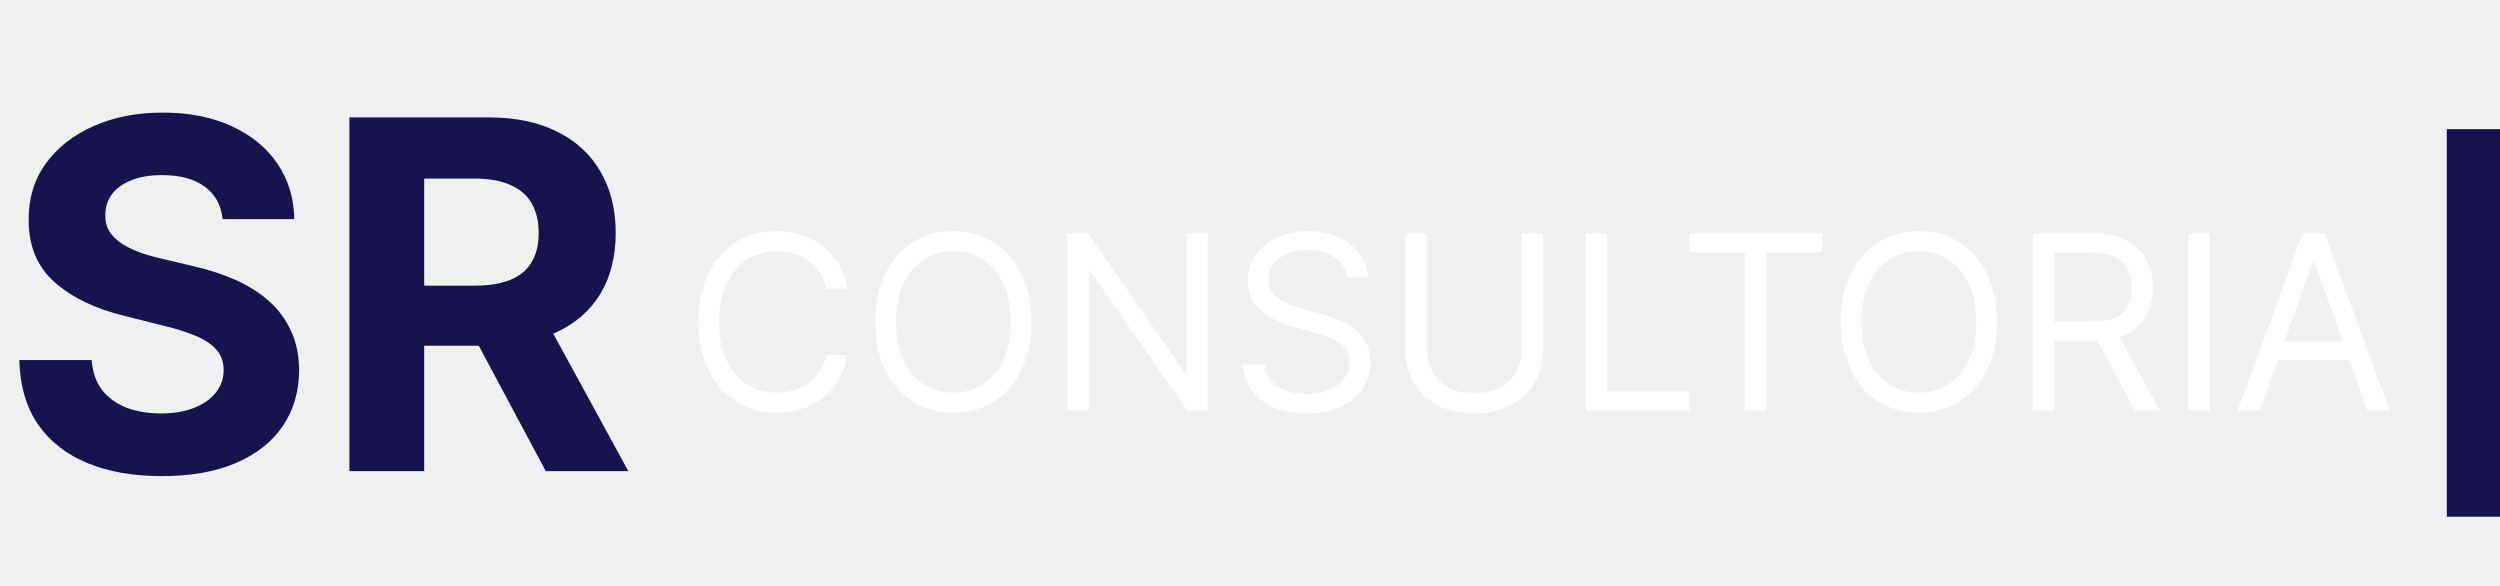
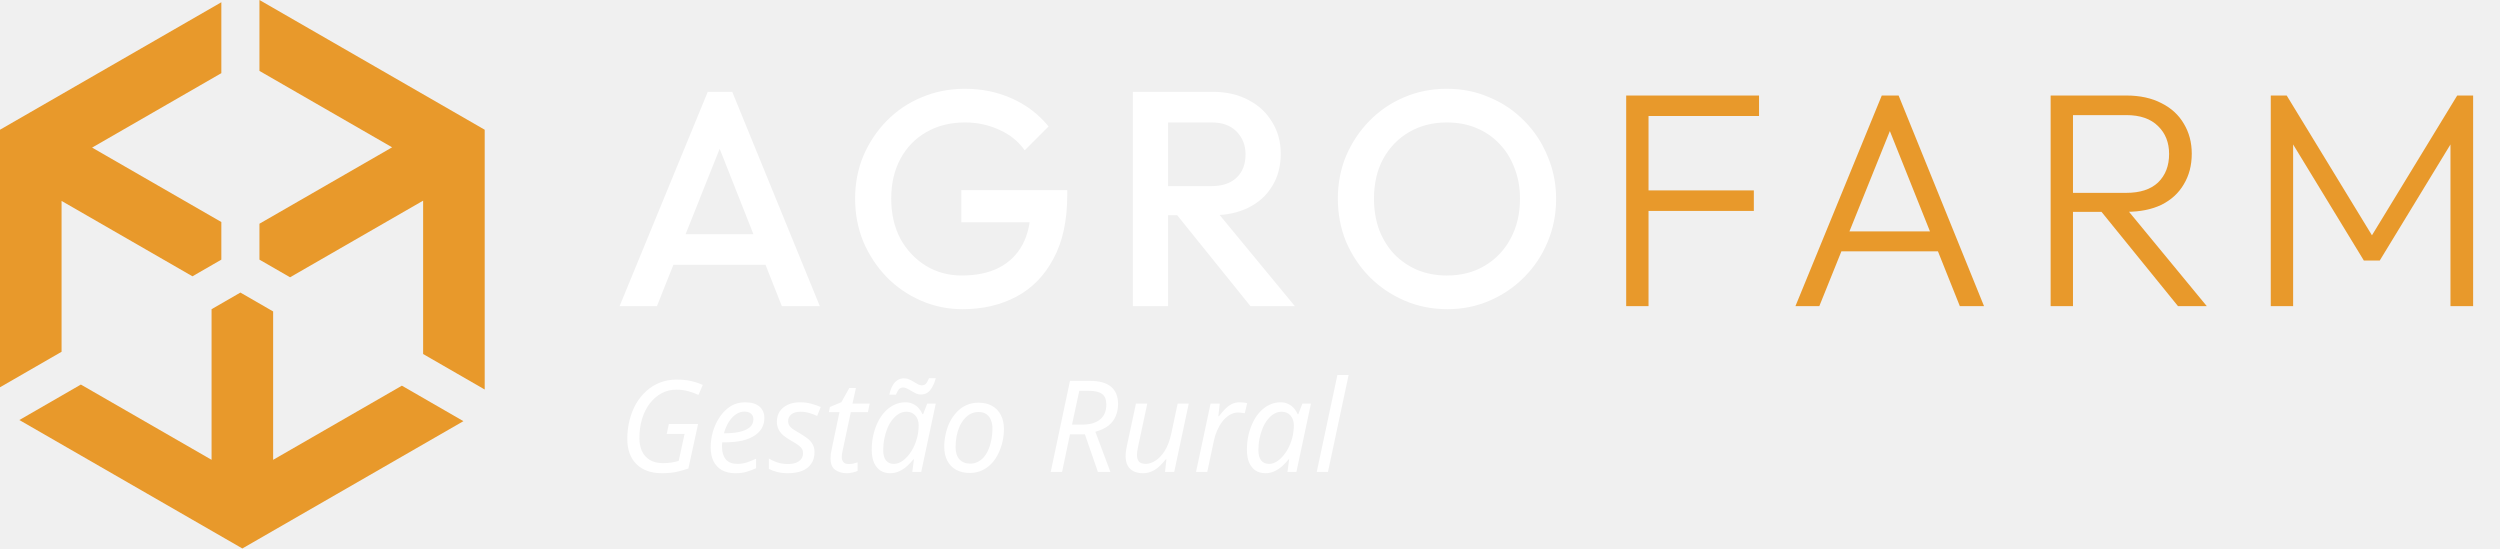
- <svg xmlns="http://www.w3.org/2000/svg" width="329" height="77" viewBox="0 0 329 77" fill="none">
-   <path d="M29.296 28.841C29.114 27.008 28.333 25.583 26.954 24.568C25.576 23.553 23.704 23.046 21.341 23.046C19.735 23.046 18.379 23.273 17.273 23.727C16.167 24.167 15.318 24.78 14.727 25.568C14.152 26.356 13.864 27.25 13.864 28.25C13.833 29.083 14.008 29.811 14.386 30.432C14.78 31.053 15.318 31.591 16 32.045C16.682 32.485 17.47 32.871 18.364 33.205C19.258 33.523 20.212 33.795 21.227 34.023L25.409 35.023C27.439 35.477 29.303 36.083 31 36.841C32.697 37.599 34.167 38.53 35.409 39.636C36.651 40.742 37.614 42.045 38.295 43.545C38.992 45.045 39.349 46.765 39.364 48.705C39.349 51.553 38.621 54.023 37.182 56.114C35.758 58.189 33.697 59.803 31 60.955C28.318 62.091 25.083 62.659 21.296 62.659C17.538 62.659 14.265 62.083 11.477 60.932C8.705 59.78 6.538 58.076 4.977 55.818C3.432 53.545 2.621 50.735 2.545 47.386H12.068C12.174 48.947 12.621 50.25 13.409 51.295C14.212 52.326 15.28 53.106 16.614 53.636C17.962 54.151 19.485 54.409 21.182 54.409C22.849 54.409 24.296 54.167 25.523 53.682C26.765 53.197 27.727 52.523 28.409 51.659C29.091 50.795 29.432 49.803 29.432 48.682C29.432 47.636 29.121 46.758 28.5 46.045C27.894 45.333 27 44.727 25.818 44.227C24.651 43.727 23.22 43.273 21.523 42.864L16.454 41.591C12.53 40.636 9.432 39.144 7.159 37.114C4.886 35.083 3.758 32.349 3.773 28.909C3.758 26.091 4.508 23.629 6.023 21.523C7.553 19.417 9.652 17.773 12.318 16.591C14.985 15.409 18.015 14.818 21.409 14.818C24.864 14.818 27.879 15.409 30.454 16.591C33.045 17.773 35.061 19.417 36.5 21.523C37.939 23.629 38.682 26.068 38.727 28.841H29.296ZM45.983 62V15.454H64.347C67.862 15.454 70.862 16.083 73.347 17.341C75.847 18.583 77.748 20.349 79.051 22.636C80.369 24.909 81.028 27.583 81.028 30.659C81.028 33.75 80.362 36.409 79.028 38.636C77.695 40.849 75.763 42.545 73.233 43.727C70.718 44.909 67.672 45.5 64.097 45.5H51.801V37.591H62.506C64.385 37.591 65.945 37.333 67.188 36.818C68.43 36.303 69.354 35.53 69.96 34.5C70.581 33.47 70.892 32.189 70.892 30.659C70.892 29.114 70.581 27.811 69.96 26.75C69.354 25.689 68.422 24.886 67.165 24.341C65.922 23.78 64.354 23.5 62.46 23.5H55.824V62H45.983ZM71.119 40.818L82.688 62H71.824L60.506 40.818H71.119Z" fill="#17134F" />
-   <path d="M111.545 38H108.727C108.561 37.189 108.269 36.477 107.852 35.864C107.443 35.25 106.943 34.735 106.352 34.318C105.769 33.894 105.121 33.576 104.409 33.364C103.697 33.151 102.955 33.045 102.182 33.045C100.773 33.045 99.496 33.401 98.352 34.114C97.216 34.826 96.311 35.875 95.636 37.261C94.97 38.648 94.636 40.349 94.636 42.364C94.636 44.379 94.97 46.08 95.636 47.466C96.311 48.852 97.216 49.901 98.352 50.614C99.496 51.326 100.773 51.682 102.182 51.682C102.955 51.682 103.697 51.576 104.409 51.364C105.121 51.151 105.769 50.837 106.352 50.42C106.943 49.996 107.443 49.477 107.852 48.864C108.269 48.242 108.561 47.53 108.727 46.727H111.545C111.333 47.917 110.947 48.981 110.386 49.92C109.826 50.86 109.129 51.659 108.295 52.318C107.462 52.97 106.527 53.466 105.489 53.807C104.458 54.148 103.356 54.318 102.182 54.318C100.197 54.318 98.432 53.833 96.886 52.864C95.341 51.894 94.125 50.515 93.239 48.727C92.352 46.939 91.909 44.818 91.909 42.364C91.909 39.909 92.352 37.788 93.239 36C94.125 34.212 95.341 32.833 96.886 31.864C98.432 30.894 100.197 30.409 102.182 30.409C103.356 30.409 104.458 30.579 105.489 30.921C106.527 31.261 107.462 31.761 108.295 32.42C109.129 33.072 109.826 33.867 110.386 34.807C110.947 35.739 111.333 36.803 111.545 38ZM135.736 42.364C135.736 44.818 135.293 46.939 134.406 48.727C133.52 50.515 132.304 51.894 130.759 52.864C129.213 53.833 127.448 54.318 125.463 54.318C123.478 54.318 121.713 53.833 120.168 52.864C118.622 51.894 117.406 50.515 116.52 48.727C115.634 46.939 115.19 44.818 115.19 42.364C115.19 39.909 115.634 37.788 116.52 36C117.406 34.212 118.622 32.833 120.168 31.864C121.713 30.894 123.478 30.409 125.463 30.409C127.448 30.409 129.213 30.894 130.759 31.864C132.304 32.833 133.52 34.212 134.406 36C135.293 37.788 135.736 39.909 135.736 42.364ZM133.009 42.364C133.009 40.349 132.671 38.648 131.997 37.261C131.33 35.875 130.425 34.826 129.281 34.114C128.145 33.401 126.872 33.045 125.463 33.045C124.054 33.045 122.777 33.401 121.634 34.114C120.497 34.826 119.592 35.875 118.918 37.261C118.251 38.648 117.918 40.349 117.918 42.364C117.918 44.379 118.251 46.08 118.918 47.466C119.592 48.852 120.497 49.901 121.634 50.614C122.777 51.326 124.054 51.682 125.463 51.682C126.872 51.682 128.145 51.326 129.281 50.614C130.425 49.901 131.33 48.852 131.997 47.466C132.671 46.08 133.009 44.379 133.009 42.364ZM158.929 30.727V54H156.202L143.52 35.727H143.293V54H140.474V30.727H143.202L155.929 49.045H156.156V30.727H158.929ZM177.295 36.545C177.159 35.394 176.606 34.5 175.636 33.864C174.667 33.227 173.477 32.909 172.068 32.909C171.038 32.909 170.136 33.076 169.364 33.409C168.598 33.742 168 34.201 167.568 34.784C167.144 35.367 166.932 36.03 166.932 36.773C166.932 37.394 167.08 37.928 167.375 38.375C167.678 38.814 168.064 39.182 168.534 39.477C169.004 39.765 169.496 40.004 170.011 40.193C170.527 40.375 171 40.523 171.432 40.636L173.795 41.273C174.402 41.432 175.076 41.651 175.818 41.932C176.568 42.212 177.284 42.595 177.966 43.08C178.655 43.557 179.223 44.17 179.67 44.92C180.117 45.67 180.341 46.591 180.341 47.682C180.341 48.939 180.011 50.076 179.352 51.091C178.701 52.106 177.746 52.913 176.489 53.511C175.239 54.11 173.72 54.409 171.932 54.409C170.265 54.409 168.822 54.14 167.602 53.602C166.39 53.064 165.436 52.314 164.739 51.352C164.049 50.39 163.659 49.273 163.568 48H166.477C166.553 48.879 166.848 49.606 167.364 50.182C167.886 50.75 168.545 51.174 169.341 51.455C170.144 51.727 171.008 51.864 171.932 51.864C173.008 51.864 173.973 51.689 174.83 51.341C175.686 50.985 176.364 50.492 176.864 49.864C177.364 49.227 177.614 48.485 177.614 47.636C177.614 46.864 177.398 46.235 176.966 45.75C176.534 45.265 175.966 44.871 175.261 44.568C174.557 44.265 173.795 44 172.977 43.773L170.114 42.955C168.295 42.432 166.856 41.686 165.795 40.716C164.735 39.746 164.205 38.477 164.205 36.909C164.205 35.606 164.557 34.47 165.261 33.5C165.973 32.523 166.928 31.765 168.125 31.227C169.33 30.682 170.674 30.409 172.159 30.409C173.659 30.409 174.992 30.678 176.159 31.216C177.326 31.746 178.25 32.474 178.932 33.398C179.621 34.322 179.985 35.371 180.023 36.545H177.295ZM200.247 30.727H203.065V46.136C203.065 47.727 202.69 49.148 201.94 50.398C201.198 51.64 200.149 52.621 198.793 53.341C197.437 54.053 195.846 54.409 194.02 54.409C192.194 54.409 190.603 54.053 189.247 53.341C187.891 52.621 186.838 51.64 186.088 50.398C185.346 49.148 184.974 47.727 184.974 46.136V30.727H187.793V45.909C187.793 47.045 188.043 48.057 188.543 48.943C189.043 49.822 189.755 50.515 190.679 51.023C191.611 51.523 192.724 51.773 194.02 51.773C195.315 51.773 196.429 51.523 197.361 51.023C198.293 50.515 199.005 49.822 199.497 48.943C199.997 48.057 200.247 47.045 200.247 45.909V30.727ZM208.693 54V30.727H211.511V51.5H222.33V54H208.693ZM222.327 33.227V30.727H239.781V33.227H232.463V54H229.645V33.227H222.327ZM262.798 42.364C262.798 44.818 262.355 46.939 261.469 48.727C260.582 50.515 259.366 51.894 257.821 52.864C256.276 53.833 254.51 54.318 252.526 54.318C250.541 54.318 248.776 53.833 247.23 52.864C245.685 51.894 244.469 50.515 243.582 48.727C242.696 46.939 242.253 44.818 242.253 42.364C242.253 39.909 242.696 37.788 243.582 36C244.469 34.212 245.685 32.833 247.23 31.864C248.776 30.894 250.541 30.409 252.526 30.409C254.51 30.409 256.276 30.894 257.821 31.864C259.366 32.833 260.582 34.212 261.469 36C262.355 37.788 262.798 39.909 262.798 42.364ZM260.071 42.364C260.071 40.349 259.734 38.648 259.06 37.261C258.393 35.875 257.488 34.826 256.344 34.114C255.207 33.401 253.935 33.045 252.526 33.045C251.116 33.045 249.84 33.401 248.696 34.114C247.56 34.826 246.654 35.875 245.98 37.261C245.313 38.648 244.98 40.349 244.98 42.364C244.98 44.379 245.313 46.08 245.98 47.466C246.654 48.852 247.56 49.901 248.696 50.614C249.84 51.326 251.116 51.682 252.526 51.682C253.935 51.682 255.207 51.326 256.344 50.614C257.488 49.901 258.393 48.852 259.06 47.466C259.734 46.08 260.071 44.379 260.071 42.364ZM267.537 54V30.727H275.401C277.219 30.727 278.711 31.038 279.878 31.659C281.045 32.273 281.908 33.117 282.469 34.193C283.029 35.269 283.31 36.492 283.31 37.864C283.31 39.235 283.029 40.451 282.469 41.511C281.908 42.572 281.048 43.405 279.889 44.011C278.73 44.61 277.249 44.909 275.446 44.909H269.082V42.364H275.355C276.598 42.364 277.598 42.182 278.355 41.818C279.12 41.455 279.673 40.939 280.014 40.273C280.363 39.599 280.537 38.795 280.537 37.864C280.537 36.932 280.363 36.117 280.014 35.42C279.666 34.724 279.109 34.186 278.344 33.807C277.579 33.42 276.567 33.227 275.31 33.227H270.355V54H267.537ZM278.491 43.545L284.219 54H280.946L275.31 43.545H278.491ZM290.824 30.727V54H288.006V30.727H290.824ZM297.429 54H294.474L303.02 30.727H305.929L314.474 54H311.52L304.565 34.409H304.384L297.429 54ZM298.52 44.909H310.429V47.409H298.52V44.909Z" fill="white" />
-   <rect x="322" y="17" width="7" height="51" fill="#17134F" />
+ <svg xmlns="http://www.w3.org/2000/svg" width="196" height="43" viewBox="0 0 196 43" fill="none">
+   <path d="M51.89 37.1C51.043 37.1 50.38 36.863 49.9 36.39C49.42 35.917 49.18 35.257 49.18 34.41C49.18 33.89 49.24 33.397 49.36 32.93C49.48 32.463 49.65 32.037 49.87 31.65C50.097 31.263 50.367 30.93 50.68 30.65C51 30.363 51.357 30.143 51.75 29.99C52.143 29.837 52.57 29.76 53.03 29.76C53.463 29.76 53.843 29.797 54.17 29.87C54.497 29.943 54.807 30.047 55.1 30.18L54.76 30.96C54.513 30.847 54.247 30.75 53.96 30.67C53.673 30.59 53.36 30.55 53.02 30.55C52.607 30.55 52.223 30.643 51.87 30.83C51.523 31.017 51.217 31.28 50.95 31.62C50.69 31.96 50.487 32.363 50.34 32.83C50.2 33.29 50.13 33.797 50.13 34.35C50.13 34.717 50.193 35.05 50.32 35.35C50.453 35.643 50.657 35.877 50.93 36.05C51.203 36.223 51.553 36.31 51.98 36.31C52.233 36.31 52.463 36.293 52.67 36.26C52.883 36.22 53.063 36.177 53.21 36.13L53.67 34.02H52.27L52.44 33.24H54.73L53.97 36.73C53.67 36.837 53.353 36.927 53.02 37C52.687 37.067 52.31 37.1 51.89 37.1ZM57.657 37.1C57.244 37.1 56.891 37.02 56.597 36.86C56.311 36.693 56.091 36.46 55.937 36.16C55.791 35.853 55.717 35.493 55.717 35.08C55.717 34.653 55.777 34.233 55.897 33.82C56.024 33.4 56.204 33.02 56.437 32.68C56.671 32.333 56.951 32.057 57.277 31.85C57.611 31.643 57.984 31.54 58.397 31.54C58.904 31.54 59.284 31.65 59.537 31.87C59.797 32.09 59.927 32.397 59.927 32.79C59.927 33.05 59.867 33.297 59.747 33.53C59.627 33.757 59.441 33.957 59.187 34.13C58.934 34.303 58.611 34.44 58.217 34.54C57.824 34.633 57.351 34.68 56.797 34.68H56.627C56.621 34.74 56.614 34.803 56.607 34.87C56.607 34.937 56.607 34.997 56.607 35.05C56.607 35.457 56.707 35.78 56.907 36.02C57.107 36.253 57.411 36.37 57.817 36.37C58.071 36.37 58.311 36.333 58.537 36.26C58.764 36.187 59.011 36.087 59.277 35.96V36.71C59.024 36.823 58.774 36.917 58.527 36.99C58.287 37.063 57.997 37.1 57.657 37.1ZM56.827 33.97C57.227 33.97 57.597 33.937 57.937 33.87C58.277 33.797 58.551 33.68 58.757 33.52C58.964 33.353 59.067 33.133 59.067 32.86C59.067 32.687 59.007 32.547 58.887 32.44C58.774 32.327 58.594 32.27 58.347 32.27C58.134 32.27 57.924 32.337 57.717 32.47C57.511 32.603 57.324 32.797 57.157 33.05C56.991 33.303 56.857 33.61 56.757 33.97H56.827ZM61.778 37.1C61.451 37.1 61.164 37.067 60.917 37C60.678 36.94 60.464 36.86 60.278 36.76V35.95C60.451 36.057 60.667 36.157 60.928 36.25C61.194 36.337 61.468 36.38 61.748 36.38C62.014 36.38 62.234 36.347 62.407 36.28C62.587 36.207 62.724 36.107 62.818 35.98C62.911 35.853 62.958 35.707 62.958 35.54C62.958 35.407 62.931 35.293 62.877 35.2C62.824 35.1 62.731 35.003 62.597 34.91C62.471 34.81 62.291 34.697 62.057 34.57C61.804 34.423 61.591 34.28 61.417 34.14C61.251 33.993 61.124 33.833 61.038 33.66C60.951 33.487 60.907 33.287 60.907 33.06C60.907 32.753 60.981 32.487 61.127 32.26C61.281 32.033 61.494 31.857 61.767 31.73C62.041 31.603 62.361 31.54 62.727 31.54C63.054 31.54 63.354 31.58 63.627 31.66C63.907 31.733 64.147 31.817 64.347 31.91L64.067 32.61C63.894 32.53 63.701 32.457 63.487 32.39C63.274 32.317 63.021 32.28 62.727 32.28C62.441 32.28 62.211 32.35 62.038 32.49C61.871 32.623 61.788 32.797 61.788 33.01C61.788 33.123 61.811 33.227 61.858 33.32C61.904 33.413 61.991 33.51 62.117 33.61C62.251 33.703 62.434 33.817 62.667 33.95C62.894 34.083 63.097 34.217 63.278 34.35C63.458 34.483 63.597 34.637 63.697 34.81C63.804 34.983 63.858 35.197 63.858 35.45C63.858 35.81 63.771 36.113 63.597 36.36C63.431 36.607 63.191 36.793 62.877 36.92C62.564 37.04 62.197 37.1 61.778 37.1ZM66.394 37.1C66.034 37.1 65.731 37.013 65.484 36.84C65.237 36.667 65.114 36.363 65.114 35.93C65.114 35.83 65.121 35.72 65.134 35.6C65.154 35.473 65.177 35.347 65.204 35.22L65.814 32.31H64.984L65.064 31.91L65.964 31.53L66.584 30.42H67.104L66.834 31.64H68.184L68.044 32.31H66.704L66.084 35.23C66.064 35.317 66.044 35.417 66.024 35.53C66.004 35.637 65.994 35.737 65.994 35.83C65.994 35.983 66.034 36.113 66.114 36.22C66.201 36.327 66.337 36.38 66.524 36.38C66.644 36.38 66.761 36.37 66.874 36.35C66.987 36.323 67.107 36.29 67.234 36.25V36.92C67.154 36.96 67.031 37 66.864 37.04C66.697 37.08 66.541 37.1 66.394 37.1ZM69.794 37.1C69.508 37.1 69.254 37.033 69.034 36.9C68.821 36.76 68.651 36.553 68.524 36.28C68.404 36.007 68.344 35.67 68.344 35.27C68.344 34.87 68.384 34.487 68.464 34.12C68.551 33.747 68.671 33.403 68.824 33.09C68.978 32.777 69.161 32.507 69.374 32.28C69.594 32.047 69.838 31.867 70.104 31.74C70.378 31.607 70.668 31.54 70.974 31.54C71.208 31.54 71.411 31.583 71.584 31.67C71.764 31.757 71.914 31.87 72.034 32.01C72.154 32.15 72.251 32.303 72.324 32.47H72.374L72.694 31.64H73.364L72.224 37H71.524L71.654 36.01H71.614C71.461 36.203 71.291 36.383 71.104 36.55C70.918 36.717 70.714 36.85 70.494 36.95C70.281 37.05 70.048 37.1 69.794 37.1ZM70.084 36.37C70.331 36.37 70.571 36.28 70.804 36.1C71.044 35.92 71.261 35.677 71.454 35.37C71.648 35.063 71.794 34.72 71.894 34.34C71.948 34.147 71.981 33.97 71.994 33.81C72.014 33.643 72.024 33.49 72.024 33.35C72.024 33.037 71.938 32.78 71.764 32.58C71.591 32.38 71.358 32.28 71.064 32.28C70.858 32.28 70.661 32.333 70.474 32.44C70.294 32.547 70.128 32.697 69.974 32.89C69.821 33.077 69.691 33.297 69.584 33.55C69.478 33.803 69.394 34.08 69.334 34.38C69.274 34.673 69.244 34.977 69.244 35.29C69.244 35.65 69.318 35.92 69.464 36.1C69.611 36.28 69.818 36.37 70.084 36.37ZM69.724 30.94C69.784 30.66 69.868 30.427 69.974 30.24C70.081 30.047 70.208 29.903 70.354 29.81C70.508 29.71 70.681 29.66 70.874 29.66C71.021 29.66 71.158 29.69 71.284 29.75C71.411 29.803 71.531 29.867 71.644 29.94C71.764 30.007 71.874 30.07 71.974 30.13C72.074 30.183 72.168 30.21 72.254 30.21C72.401 30.21 72.514 30.167 72.594 30.08C72.674 29.993 72.754 29.85 72.834 29.65H73.364C73.291 29.923 73.198 30.157 73.084 30.35C72.978 30.543 72.851 30.69 72.704 30.79C72.558 30.883 72.388 30.93 72.194 30.93C72.061 30.93 71.934 30.903 71.814 30.85C71.694 30.79 71.578 30.727 71.464 30.66C71.351 30.587 71.238 30.523 71.124 30.47C71.018 30.41 70.911 30.38 70.804 30.38C70.664 30.38 70.554 30.427 70.474 30.52C70.394 30.613 70.318 30.753 70.244 30.94H69.724ZM76.028 37.08C75.615 37.08 75.258 36.997 74.958 36.83C74.658 36.663 74.428 36.427 74.268 36.12C74.108 35.807 74.028 35.44 74.028 35.02C74.028 34.693 74.064 34.367 74.138 34.04C74.211 33.707 74.318 33.393 74.458 33.1C74.605 32.807 74.784 32.547 74.998 32.32C75.211 32.087 75.461 31.903 75.748 31.77C76.034 31.637 76.355 31.57 76.708 31.57C77.128 31.57 77.484 31.653 77.778 31.82C78.078 31.987 78.308 32.227 78.468 32.54C78.628 32.847 78.708 33.213 78.708 33.64C78.708 33.967 78.671 34.293 78.598 34.62C78.525 34.947 78.415 35.26 78.268 35.56C78.128 35.853 77.951 36.113 77.738 36.34C77.525 36.567 77.275 36.747 76.988 36.88C76.701 37.013 76.381 37.08 76.028 37.08ZM76.078 36.35C76.271 36.35 76.451 36.31 76.618 36.23C76.791 36.15 76.951 36.033 77.098 35.88C77.245 35.72 77.368 35.527 77.468 35.3C77.575 35.067 77.658 34.803 77.718 34.51C77.778 34.217 77.808 33.893 77.808 33.54C77.808 33.34 77.771 33.147 77.698 32.96C77.631 32.767 77.518 32.61 77.358 32.49C77.198 32.363 76.984 32.3 76.718 32.3C76.498 32.3 76.294 32.347 76.108 32.44C75.921 32.533 75.754 32.667 75.608 32.84C75.461 33.007 75.335 33.207 75.228 33.44C75.128 33.667 75.051 33.917 74.998 34.19C74.945 34.463 74.918 34.75 74.918 35.05C74.918 35.463 75.018 35.783 75.218 36.01C75.424 36.237 75.711 36.35 76.078 36.35ZM82.376 37L83.886 29.86H85.456C86.189 29.86 86.739 30.013 87.106 30.32C87.472 30.627 87.656 31.077 87.656 31.67C87.656 32.01 87.596 32.323 87.476 32.61C87.362 32.897 87.176 33.147 86.916 33.36C86.656 33.567 86.309 33.73 85.876 33.85L87.056 37H86.076L85.056 34.05H83.886L83.266 37H82.376ZM84.826 33.29C85.159 33.29 85.446 33.253 85.686 33.18C85.926 33.1 86.123 32.993 86.276 32.86C86.436 32.72 86.552 32.553 86.626 32.36C86.699 32.167 86.736 31.957 86.736 31.73C86.736 31.323 86.623 31.04 86.396 30.88C86.169 30.72 85.829 30.64 85.376 30.64H84.616L84.046 33.29H84.826ZM89.588 37.1C89.322 37.1 89.085 37.05 88.878 36.95C88.678 36.85 88.522 36.7 88.408 36.5C88.302 36.3 88.248 36.057 88.248 35.77C88.248 35.617 88.258 35.473 88.278 35.34C88.305 35.2 88.332 35.057 88.358 34.91L89.058 31.64H89.948L89.228 35.01C89.202 35.157 89.178 35.283 89.158 35.39C89.145 35.497 89.138 35.593 89.138 35.68C89.138 35.893 89.192 36.063 89.298 36.19C89.412 36.31 89.592 36.37 89.838 36.37C90.065 36.37 90.308 36.29 90.568 36.13C90.835 35.97 91.082 35.713 91.308 35.36C91.535 35.007 91.712 34.537 91.838 33.95L92.328 31.64H93.198L92.058 37H91.338L91.448 36.01H91.398C91.272 36.17 91.122 36.337 90.948 36.51C90.782 36.677 90.585 36.817 90.358 36.93C90.138 37.043 89.882 37.1 89.588 37.1ZM93.769 37L94.909 31.64H95.629L95.519 32.63H95.569C95.709 32.443 95.856 32.27 96.009 32.11C96.163 31.943 96.336 31.807 96.529 31.7C96.723 31.593 96.946 31.54 97.199 31.54C97.293 31.54 97.389 31.547 97.489 31.56C97.596 31.567 97.693 31.583 97.779 31.61L97.589 32.4C97.503 32.38 97.416 32.367 97.329 32.36C97.249 32.347 97.166 32.34 97.079 32.34C96.833 32.34 96.603 32.407 96.389 32.54C96.183 32.667 95.996 32.837 95.829 33.05C95.669 33.263 95.533 33.5 95.419 33.76C95.306 34.02 95.223 34.283 95.169 34.55L94.649 37H93.769ZM99.208 37.1C98.922 37.1 98.668 37.033 98.448 36.9C98.235 36.76 98.065 36.553 97.938 36.28C97.818 36.007 97.758 35.67 97.758 35.27C97.758 34.87 97.798 34.487 97.878 34.12C97.965 33.747 98.085 33.403 98.238 33.09C98.392 32.777 98.575 32.507 98.788 32.28C99.008 32.047 99.252 31.867 99.518 31.74C99.792 31.607 100.082 31.54 100.388 31.54C100.622 31.54 100.825 31.583 100.998 31.67C101.178 31.757 101.328 31.87 101.448 32.01C101.568 32.15 101.665 32.303 101.738 32.47H101.788L102.108 31.64H102.778L101.638 37H100.938L101.068 36.01H101.028C100.875 36.203 100.705 36.383 100.518 36.55C100.332 36.717 100.128 36.85 99.908 36.95C99.695 37.05 99.462 37.1 99.208 37.1ZM99.498 36.37C99.745 36.37 99.985 36.28 100.218 36.1C100.458 35.92 100.675 35.677 100.868 35.37C101.062 35.063 101.208 34.72 101.308 34.34C101.362 34.147 101.395 33.97 101.408 33.81C101.428 33.643 101.438 33.49 101.438 33.35C101.438 33.037 101.352 32.78 101.178 32.58C101.005 32.38 100.772 32.28 100.478 32.28C100.272 32.28 100.075 32.333 99.888 32.44C99.708 32.547 99.542 32.697 99.388 32.89C99.235 33.077 99.105 33.297 98.998 33.55C98.892 33.803 98.808 34.08 98.748 34.38C98.688 34.673 98.658 34.977 98.658 35.29C98.658 35.65 98.732 35.92 98.878 36.1C99.025 36.28 99.232 36.37 99.498 36.37ZM103.232 37L104.852 29.4H105.732L104.112 37H103.232Z" fill="white" />
+   <path d="M17.353 0.176L0 10.171V30.362L4.827 27.579V15.752L15.088 21.662L17.353 20.356V17.407L7.221 11.572L17.353 5.736V0.176Z" fill="#E8992B" />
+   <path d="M20.341 5.56V0L38 10.171V30.538L33.173 27.755V15.731L22.741 21.739L20.341 20.356V17.54L30.741 11.55L20.341 5.56Z" fill="#E8992B" />
+   <path d="M21.414 24.417L18.847 22.937L16.587 24.24V36.05L6.34 30.149L1.517 32.93L19 43L36.331 33.019L31.507 30.237L21.414 36.05V24.417Z" fill="#E8992B" />
+   <path d="M48.576 24L55.488 7.2H57.408L64.272 24H61.296L55.92 10.392H56.928L51.504 24H48.576ZM51.984 20.76V18.36H60.888V20.76H51.984ZM75.464 24.24C74.312 24.24 73.224 24.016 72.2 23.568C71.176 23.12 70.28 22.504 69.512 21.72C68.744 20.92 68.136 20 67.688 18.96C67.256 17.904 67.04 16.776 67.04 15.576C67.04 14.376 67.256 13.256 67.688 12.216C68.136 11.176 68.744 10.264 69.512 9.48C70.296 8.68 71.208 8.064 72.248 7.632C73.304 7.184 74.44 6.96 75.656 6.96C76.984 6.96 78.216 7.216 79.352 7.728C80.488 8.24 81.44 8.968 82.208 9.912L80.336 11.784C79.84 11.08 79.176 10.544 78.344 10.176C77.512 9.792 76.616 9.6 75.656 9.6C74.504 9.6 73.488 9.856 72.608 10.368C71.744 10.864 71.072 11.56 70.592 12.456C70.112 13.352 69.872 14.392 69.872 15.576C69.872 16.76 70.112 17.808 70.592 18.72C71.088 19.616 71.752 20.32 72.584 20.832C73.416 21.344 74.36 21.6 75.416 21.6C76.536 21.6 77.496 21.4 78.296 21C79.112 20.584 79.736 19.976 80.168 19.176C80.6 18.36 80.816 17.36 80.816 16.176L82.544 17.424H75.368V14.904H83.672V15.288C83.672 17.288 83.312 18.952 82.592 20.28C81.888 21.608 80.92 22.6 79.688 23.256C78.456 23.912 77.048 24.24 75.464 24.24ZM90.715 16.872V14.592H94.963C95.811 14.592 96.467 14.376 96.931 13.944C97.411 13.496 97.651 12.88 97.651 12.096C97.651 11.392 97.419 10.8 96.955 10.32C96.491 9.84 95.835 9.6 94.987 9.6H90.715V7.2H95.107C96.163 7.2 97.091 7.416 97.891 7.848C98.691 8.264 99.307 8.84 99.739 9.576C100.187 10.296 100.411 11.12 100.411 12.048C100.411 13.024 100.187 13.872 99.739 14.592C99.307 15.312 98.691 15.872 97.891 16.272C97.091 16.672 96.163 16.872 95.107 16.872H90.715ZM88.819 24V7.2H91.579V24H88.819ZM98.035 24L92.155 16.704L94.723 15.768L101.515 24H98.035ZM113.479 24.24C112.279 24.24 111.159 24.016 110.119 23.568C109.079 23.12 108.167 22.504 107.383 21.72C106.599 20.92 105.983 20 105.535 18.96C105.103 17.904 104.887 16.776 104.887 15.576C104.887 14.376 105.103 13.256 105.535 12.216C105.983 11.176 106.591 10.264 107.359 9.48C108.143 8.68 109.047 8.064 110.071 7.632C111.111 7.184 112.231 6.96 113.431 6.96C114.631 6.96 115.743 7.184 116.767 7.632C117.807 8.064 118.719 8.68 119.503 9.48C120.287 10.264 120.895 11.184 121.327 12.24C121.775 13.28 121.999 14.4 121.999 15.6C121.999 16.8 121.775 17.928 121.327 18.984C120.895 20.024 120.287 20.936 119.503 21.72C118.735 22.504 117.831 23.12 116.791 23.568C115.767 24.016 114.663 24.24 113.479 24.24ZM113.431 21.6C114.567 21.6 115.559 21.344 116.407 20.832C117.271 20.32 117.943 19.616 118.423 18.72C118.919 17.808 119.167 16.76 119.167 15.576C119.167 14.696 119.023 13.896 118.735 13.176C118.463 12.44 118.071 11.808 117.559 11.28C117.047 10.736 116.439 10.32 115.735 10.032C115.047 9.744 114.279 9.6 113.431 9.6C112.311 9.6 111.319 9.856 110.455 10.368C109.607 10.864 108.935 11.56 108.439 12.456C107.959 13.352 107.719 14.392 107.719 15.576C107.719 16.456 107.855 17.272 108.127 18.024C108.415 18.76 108.807 19.392 109.303 19.92C109.815 20.448 110.423 20.864 111.127 21.168C111.831 21.456 112.599 21.6 113.431 21.6Z" fill="white" />
+   <path d="M127.493 24V7.488H129.245V24H127.493ZM128.645 16.536V14.928H137.501V16.536H128.645ZM128.645 9.096V7.488H137.909V9.096H128.645ZM140.763 24L147.531 7.488H148.851L155.547 24H153.651L147.819 9.408H148.515L142.635 24H140.763ZM143.859 19.704V18.144H152.499V19.704H143.859ZM161.898 16.608V15.12H166.698C167.786 15.12 168.618 14.848 169.194 14.304C169.77 13.744 170.058 13 170.058 12.072C170.058 11.176 169.77 10.448 169.194 9.888C168.618 9.312 167.786 9.024 166.698 9.024H161.898V7.488H166.698C167.77 7.488 168.69 7.688 169.458 8.088C170.226 8.472 170.81 9.008 171.21 9.696C171.626 10.384 171.834 11.168 171.834 12.048C171.834 12.96 171.626 13.76 171.21 14.448C170.81 15.136 170.226 15.672 169.458 16.056C168.69 16.424 167.77 16.608 166.698 16.608H161.898ZM160.77 24V7.488H162.522V24H160.77ZM170.754 24L164.562 16.368L166.266 15.816L173.01 24H170.754ZM178.029 24V7.488H179.277L186.405 19.176H185.517L192.645 7.488H193.893V24H192.117V10.56L192.525 10.656L186.573 20.424H185.325L179.373 10.656L179.781 10.56V24H178.029Z" fill="#E8992B" />
</svg>
